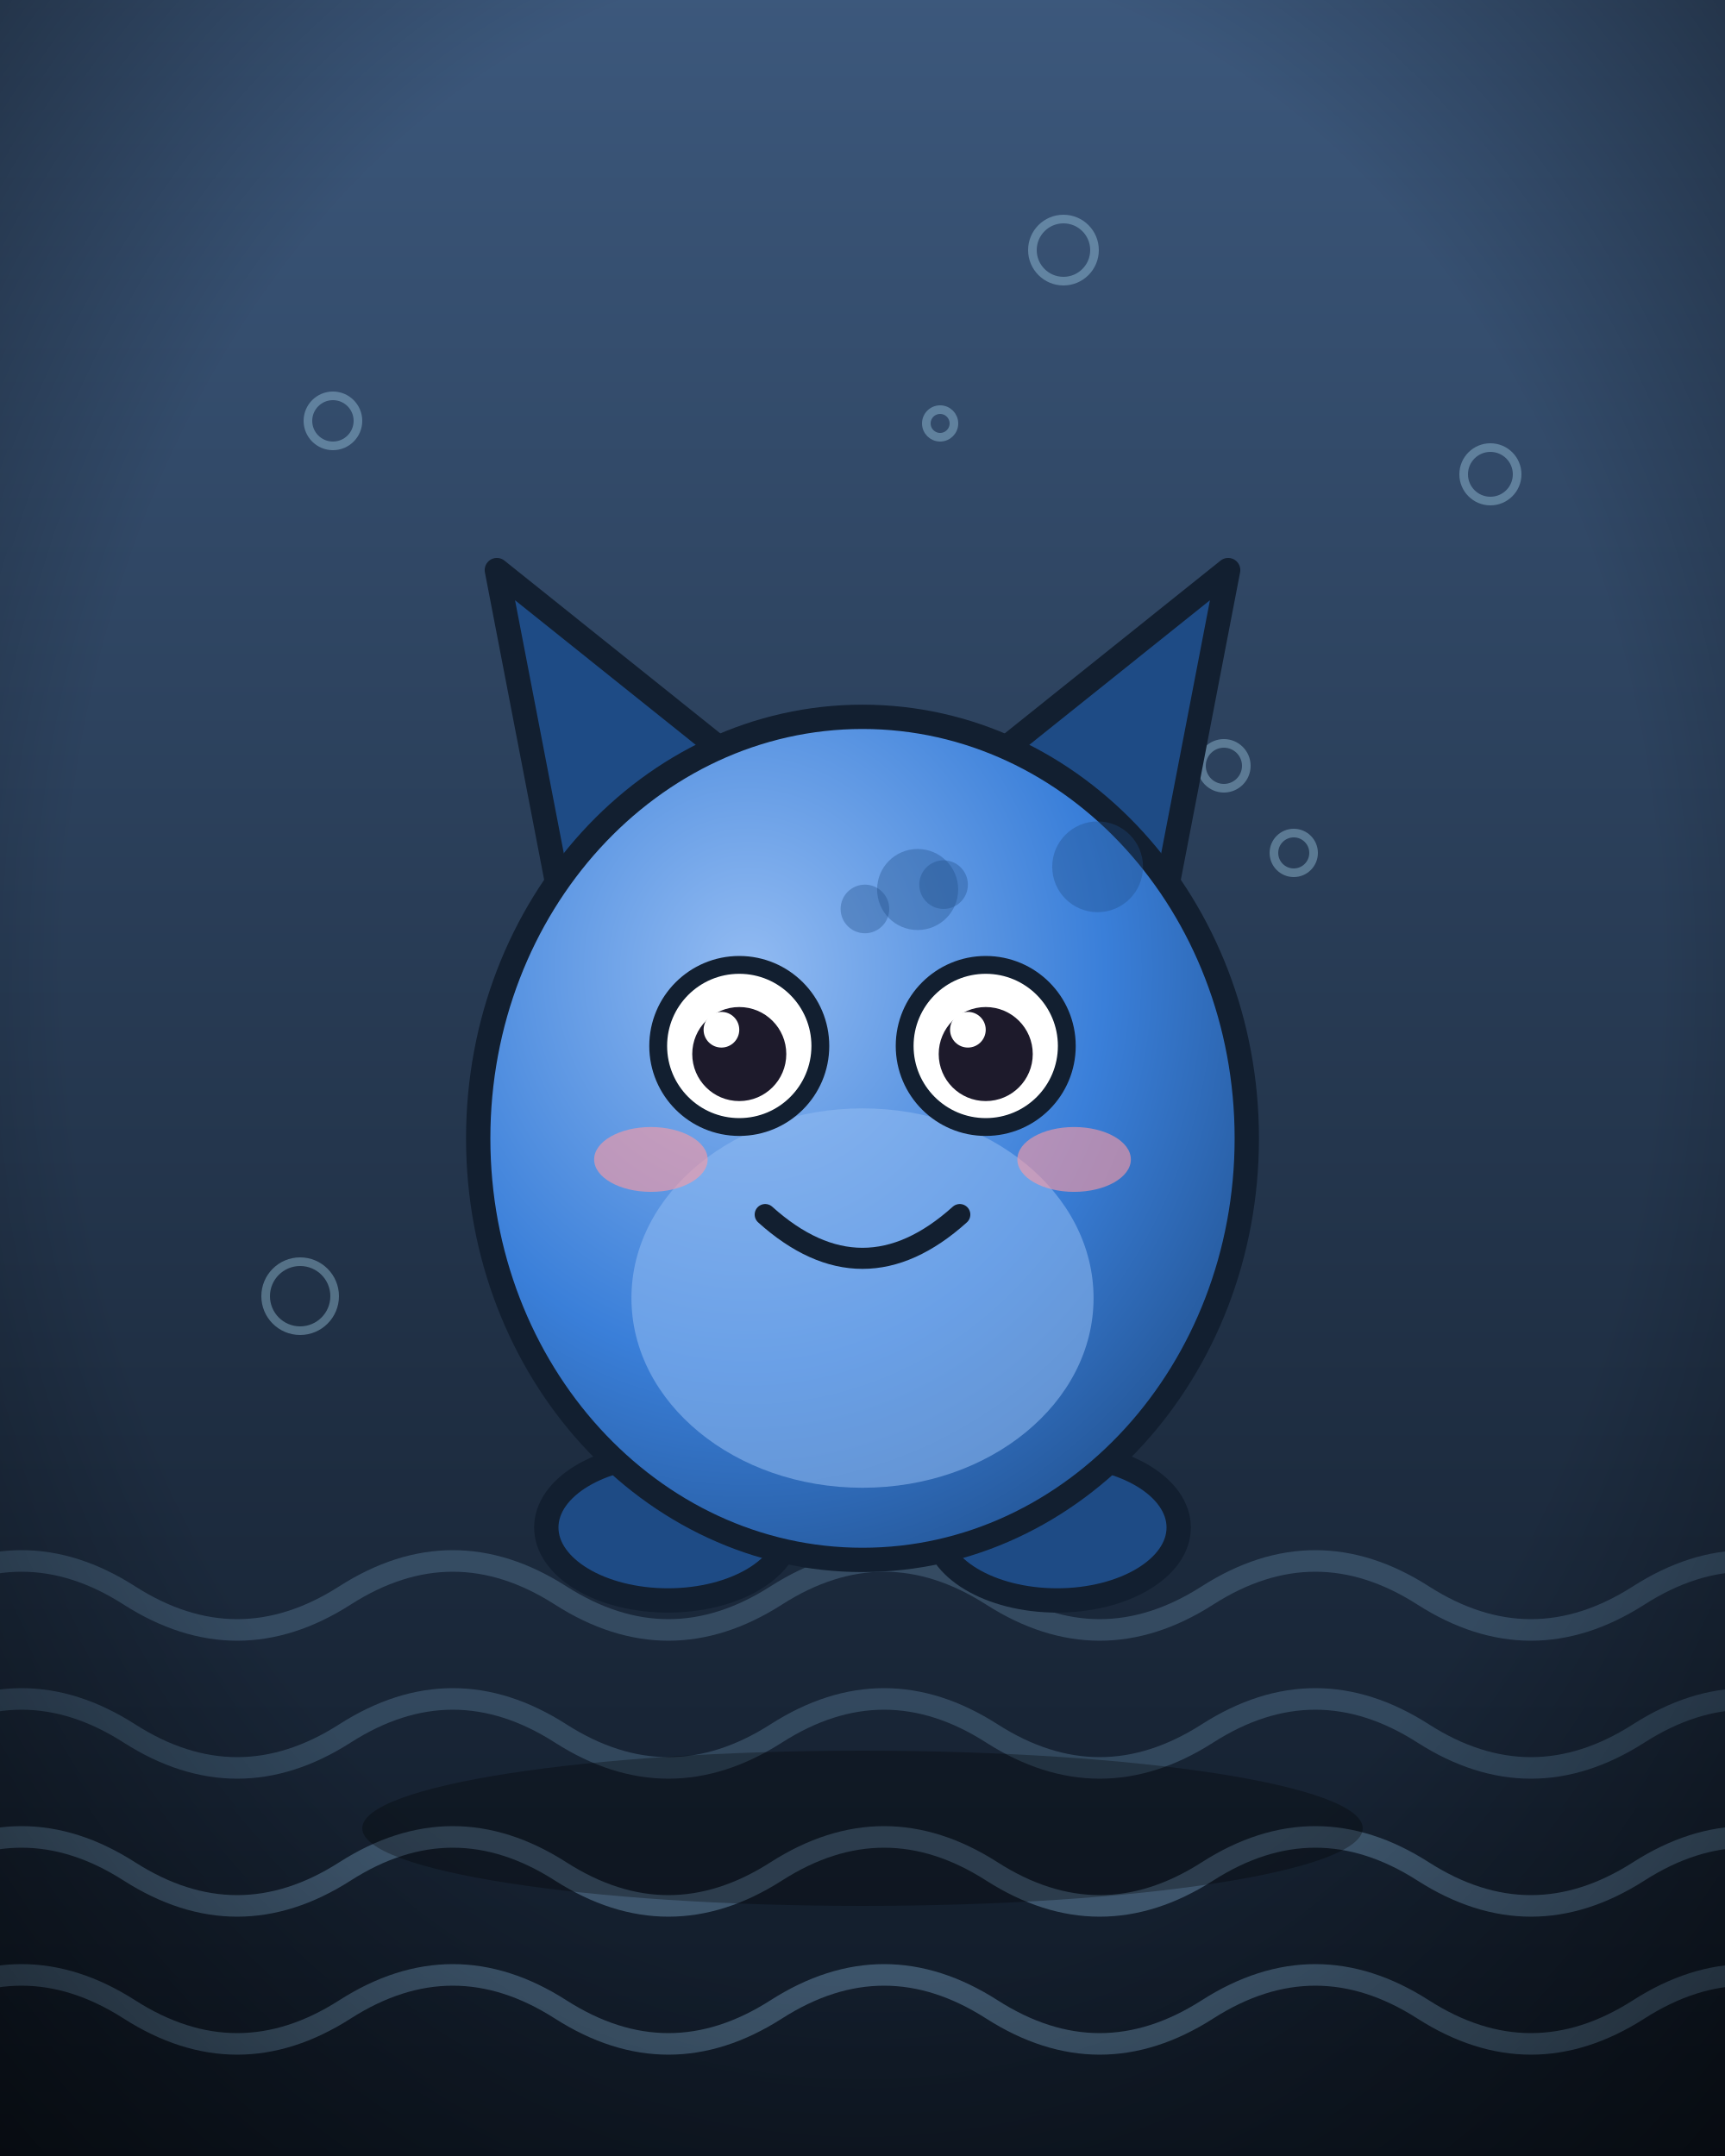
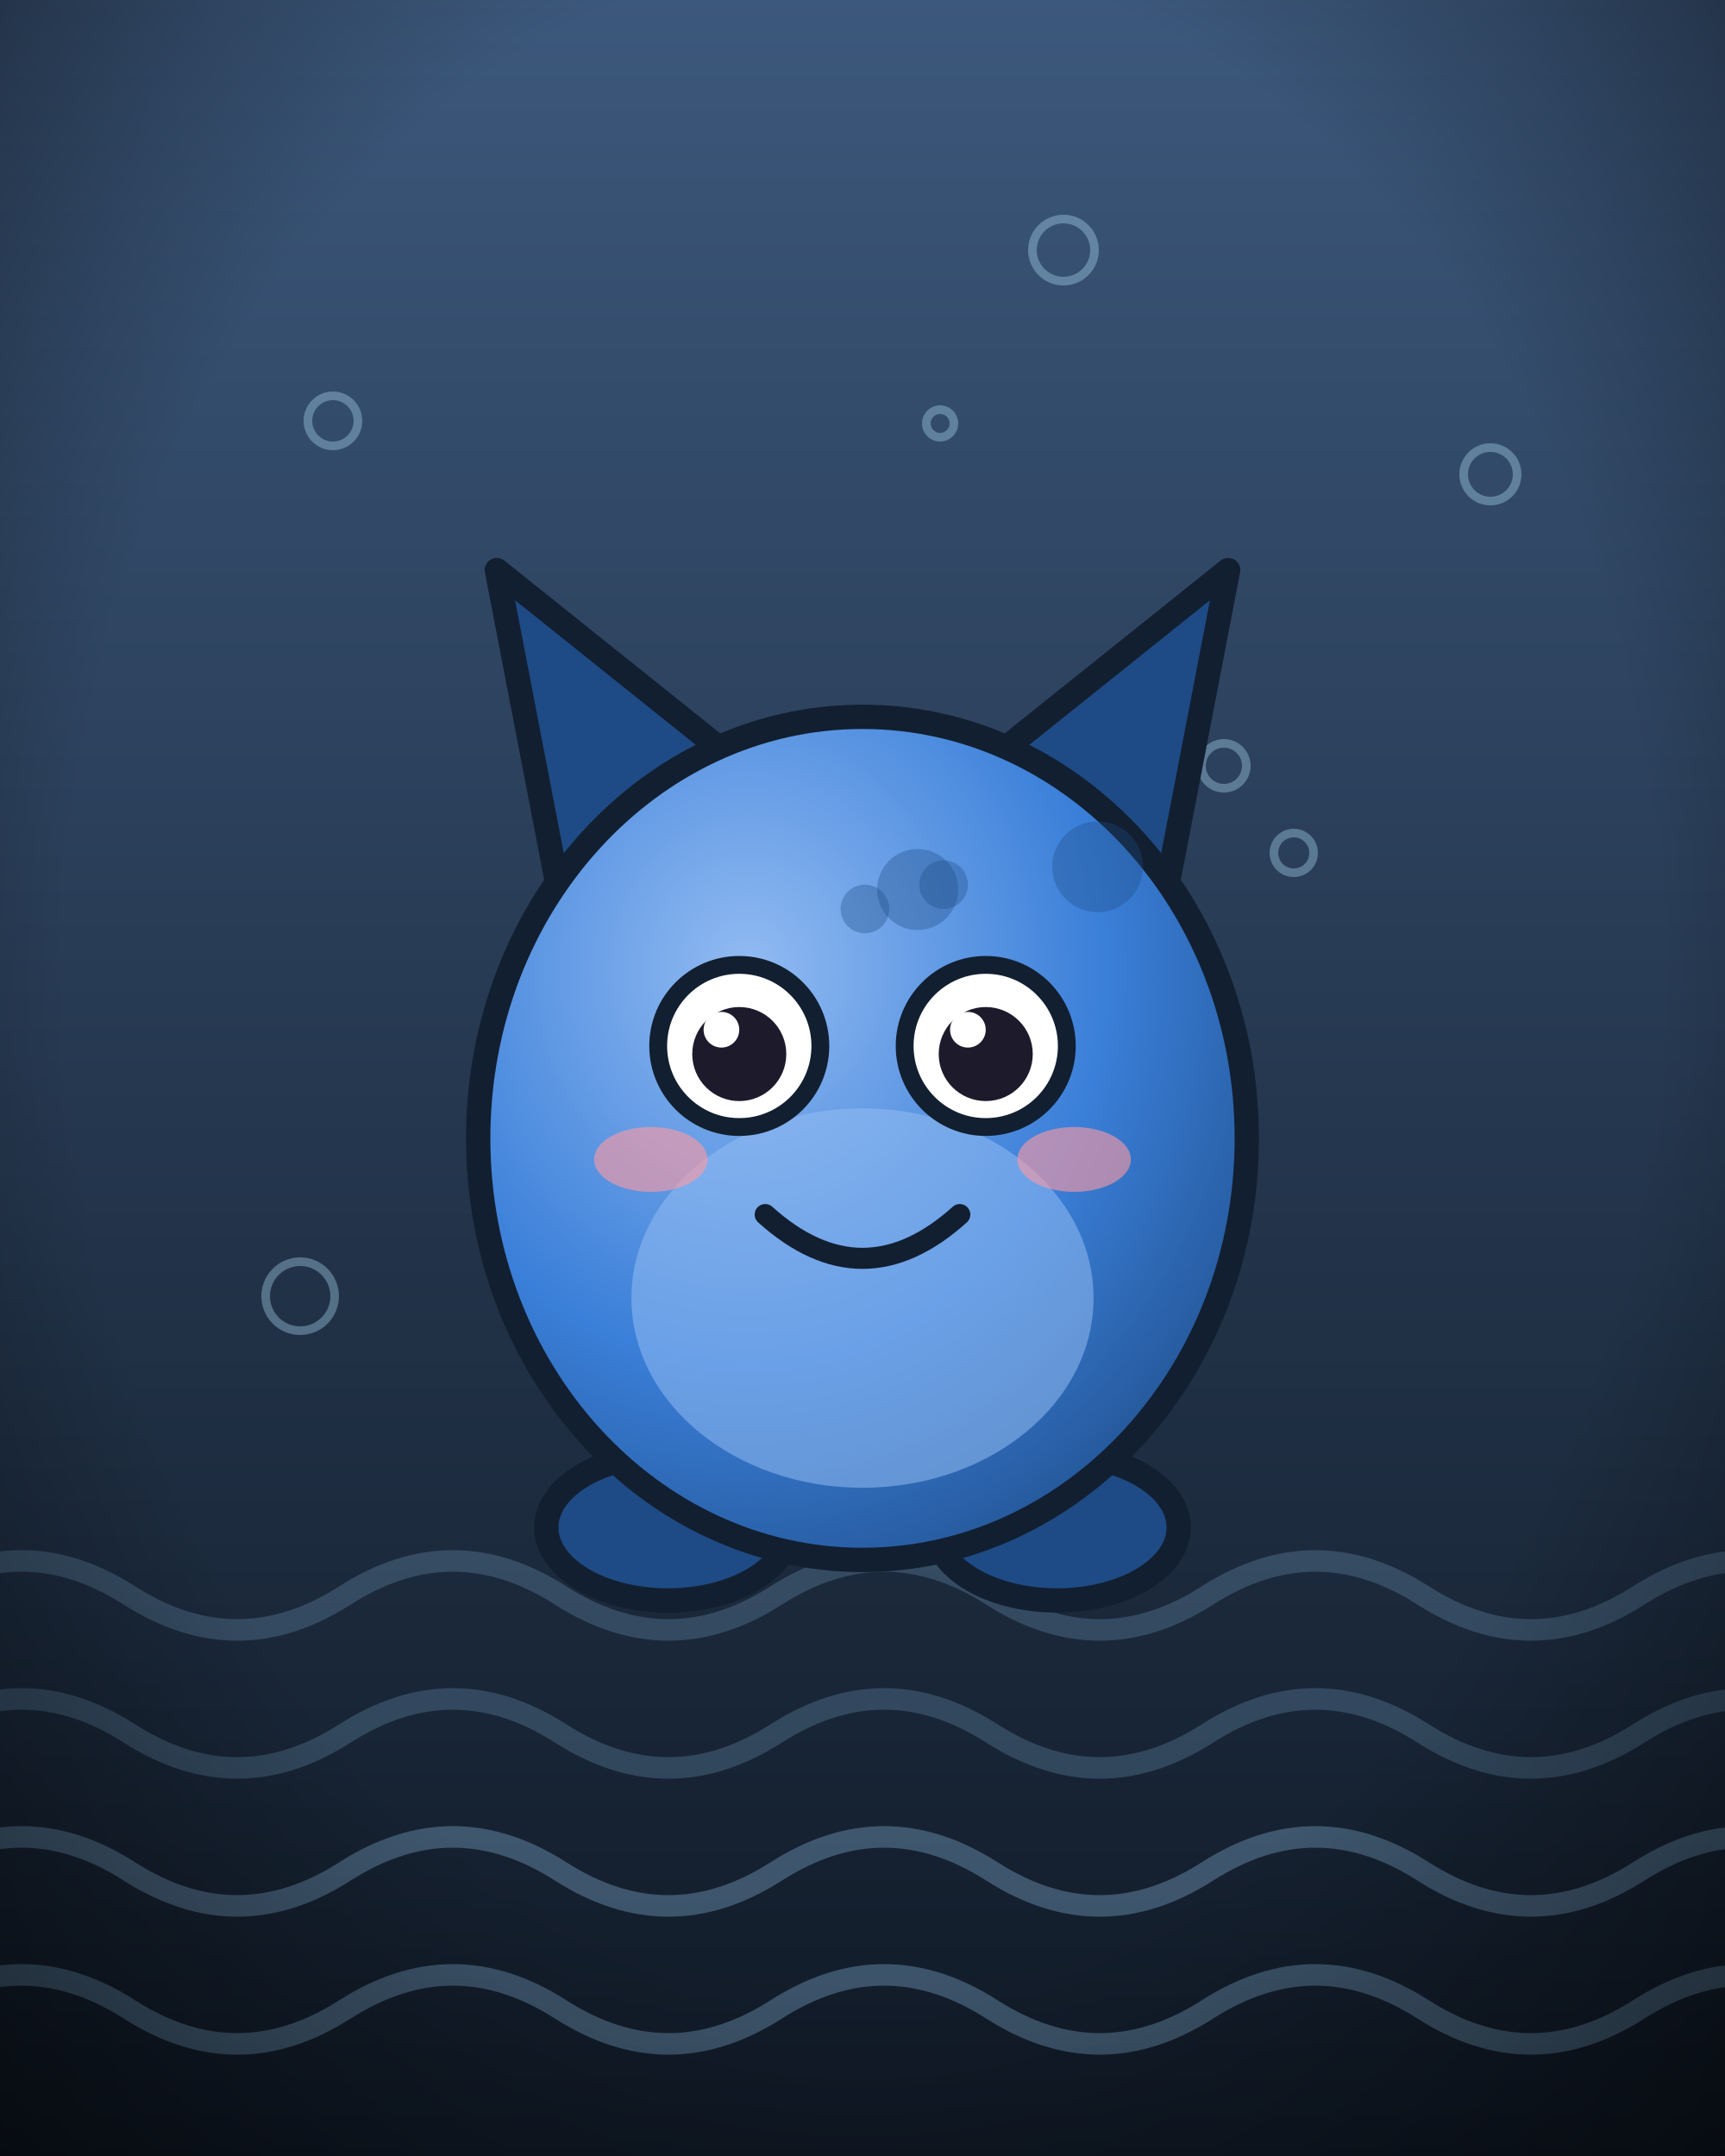
<svg xmlns="http://www.w3.org/2000/svg" viewBox="0 0 200 250" width="200" height="250">
  <defs>
    <linearGradient id="bg" x1="0" y1="0" x2="0" y2="1">
      <stop offset="0" stop-color="hsla(214,35%,36%,1)" />
      <stop offset="1" stop-color="hsla(214,40%,10%,1)" />
    </linearGradient>
    <radialGradient id="gm" cx=".35" cy=".3" r=".85">
      <stop offset="0" stop-color="hsla(214,78%,76%,1)" />
      <stop offset=".55" stop-color="hsla(214,68%,54%,1)" />
      <stop offset="1" stop-color="hsla(214,63%,32%,1)" />
    </radialGradient>
    <radialGradient id="ga" cx=".35" cy=".3" r=".85">
      <stop offset="0" stop-color="hsla(4,80%,76%,1)" />
      <stop offset=".6" stop-color="hsla(4,72%,58%,1)" />
      <stop offset="1" stop-color="hsla(4,60%,32%,1)" />
    </radialGradient>
    <linearGradient id="met" x1="0" y1="0" x2="0" y2="1">
      <stop offset="0" stop-color="#e3e8ef" />
      <stop offset=".5" stop-color="#9aa3b3" />
      <stop offset="1" stop-color="#5a6272" />
    </linearGradient>
    <radialGradient id="glow">
      <stop offset="0" stop-color="#fff" stop-opacity=".95" />
      <stop offset=".35" stop-color="hsla(214,95%,70%,1)" stop-opacity=".55" />
      <stop offset="1" stop-color="hsla(214,95%,70%,1)" stop-opacity="0" />
    </radialGradient>
    <radialGradient id="vig" cx=".5" cy=".45" r=".75">
      <stop offset=".62" stop-color="#000" stop-opacity="0" />
      <stop offset="1" stop-color="#000" stop-opacity=".55" />
    </radialGradient>
  </defs>
  <rect width="200" height="250" fill="url(#bg)" />
  <path d="M-10,185 q12.5,-8 25,0 t25,0 t25,0 t25,0 t25,0 t25,0 t25,0 t25,0 t25,0" fill="none" stroke="hsla(205,90%,80%,0.2)" stroke-width="2.5" />
  <path d="M-10,201 q12.5,-8 25,0 t25,0 t25,0 t25,0 t25,0 t25,0 t25,0 t25,0 t25,0" fill="none" stroke="hsla(205,90%,80%,0.2)" stroke-width="2.5" />
  <path d="M-10,217 q12.5,-8 25,0 t25,0 t25,0 t25,0 t25,0 t25,0 t25,0 t25,0 t25,0" fill="none" stroke="hsla(205,90%,80%,0.3)" stroke-width="2.5" />
  <path d="M-10,233 q12.5,-8 25,0 t25,0 t25,0 t25,0 t25,0 t25,0 t25,0 t25,0 t25,0" fill="none" stroke="hsla(205,90%,80%,0.3)" stroke-width="2.5" />
  <circle cx="141.9" cy="88.8" r="2.6" fill="none" stroke="hsla(200,90%,85%,.35)" stroke-width="1" />
  <circle cx="34.8" cy="150.3" r="4" fill="none" stroke="hsla(200,90%,85%,.35)" stroke-width="1" />
  <circle cx="150" cy="98.9" r="2.3" fill="none" stroke="hsla(200,90%,85%,.35)" stroke-width="1" />
  <circle cx="123.3" cy="29" r="3.6" fill="none" stroke="hsla(200,90%,85%,.35)" stroke-width="1" />
  <circle cx="38.6" cy="48.8" r="2.9" fill="none" stroke="hsla(200,90%,85%,.35)" stroke-width="1" />
  <circle cx="97.8" cy="109.6" r="2.1" fill="none" stroke="hsla(200,90%,85%,.35)" stroke-width="1" />
  <circle cx="172.8" cy="55" r="3.1" fill="none" stroke="hsla(200,90%,85%,.35)" stroke-width="1" />
  <circle cx="109" cy="49.1" r="1.6" fill="none" stroke="hsla(200,90%,85%,.35)" stroke-width="1" />
-   <ellipse cx="100" cy="212" rx="58" ry="9" fill="#000" opacity=".3" />
  <g transform="translate(100 132) scale(0.94)">
    <path d="M-35.6,-20.8 L-45.1,-70.1 L-9.5,-41.6 Z M35.6,-20.8 L45.1,-70.1 L9.5,-41.6 Z" fill="hsla(214,63%,32%,1)" stroke="hsla(214,45%,13%,1)" stroke-width="3" stroke-linejoin="round" stroke-linecap="round" />
    <ellipse cx="-24" cy="48" rx="15" ry="9" fill="hsla(214,63%,32%,1)" stroke="hsla(214,45%,13%,1)" stroke-width="3" stroke-linejoin="round" stroke-linecap="round" />
    <ellipse cx="24" cy="48" rx="15" ry="9" fill="hsla(214,63%,32%,1)" stroke="hsla(214,45%,13%,1)" stroke-width="3" stroke-linejoin="round" stroke-linecap="round" />
    <ellipse cx="0" cy="0" rx="47.4" ry="52" fill="url(#gm)" stroke="hsla(214,45%,13%,1)" stroke-width="3" stroke-linejoin="round" stroke-linecap="round" />
    <ellipse cx="0" cy="19.7" rx="28.5" ry="23.4" fill="hsla(214,78%,76%,1)" opacity=".55" />
    <circle cx="6.8" cy="-30.7" r="5" fill="hsla(214,63%,32%,1)" opacity=".35" />
    <circle cx="10" cy="-31.3" r="3" fill="hsla(214,63%,32%,1)" opacity=".35" />
    <circle cx="0.3" cy="-28.3" r="3" fill="hsla(214,63%,32%,1)" opacity=".35" />
    <circle cx="29" cy="-33.5" r="5.6" fill="hsla(214,63%,32%,1)" opacity=".35" />
    <circle cx="-15.2" cy="-11.4" r="10" fill="#fff" stroke="hsla(214,45%,13%,1)" stroke-width="2.2" stroke-linejoin="round" stroke-linecap="round" />
    <circle cx="-15.2" cy="-10.4" r="5.8" fill="#1d1a2b" />
    <circle cx="-17.4" cy="-13.4" r="2.2" fill="#fff" />
    <circle cx="15.2" cy="-11.4" r="10" fill="#fff" stroke="hsla(214,45%,13%,1)" stroke-width="2.2" stroke-linejoin="round" stroke-linecap="round" />
    <circle cx="15.2" cy="-10.4" r="5.8" fill="#1d1a2b" />
    <circle cx="13" cy="-13.4" r="2.2" fill="#fff" />
    <path d="M-12,9.4 Q0,20.2 12,9.4" fill="none" stroke="hsla(214,45%,13%,1)" stroke-width="2.6" stroke-linejoin="round" stroke-linecap="round" />
    <ellipse cx="-26.1" cy="2.6" rx="7" ry="4" fill="#ff9aa2" opacity=".6" />
    <ellipse cx="26.1" cy="2.6" rx="7" ry="4" fill="#ff9aa2" opacity=".6" />
  </g>
  <rect width="200" height="250" fill="url(#vig)" />
</svg>
